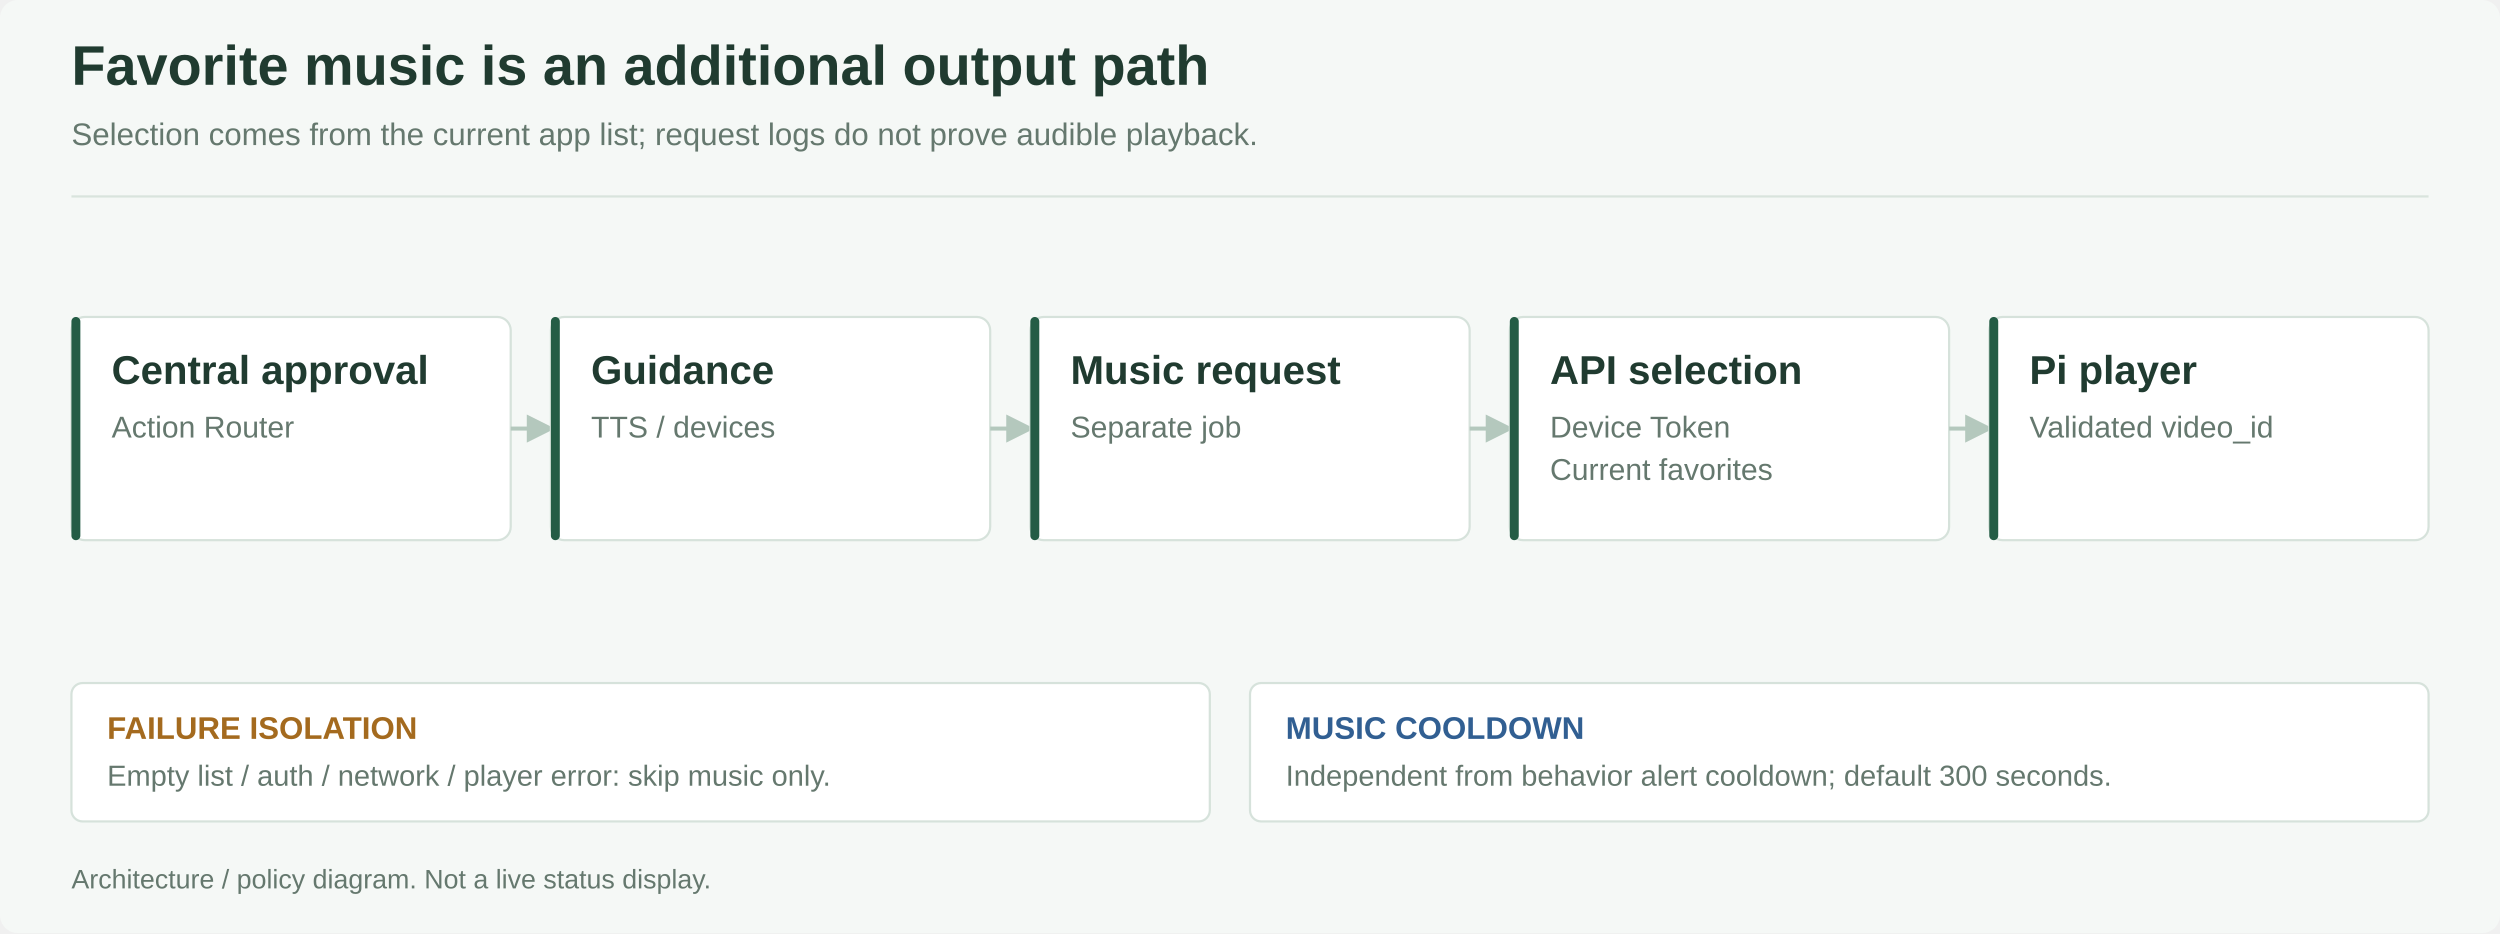
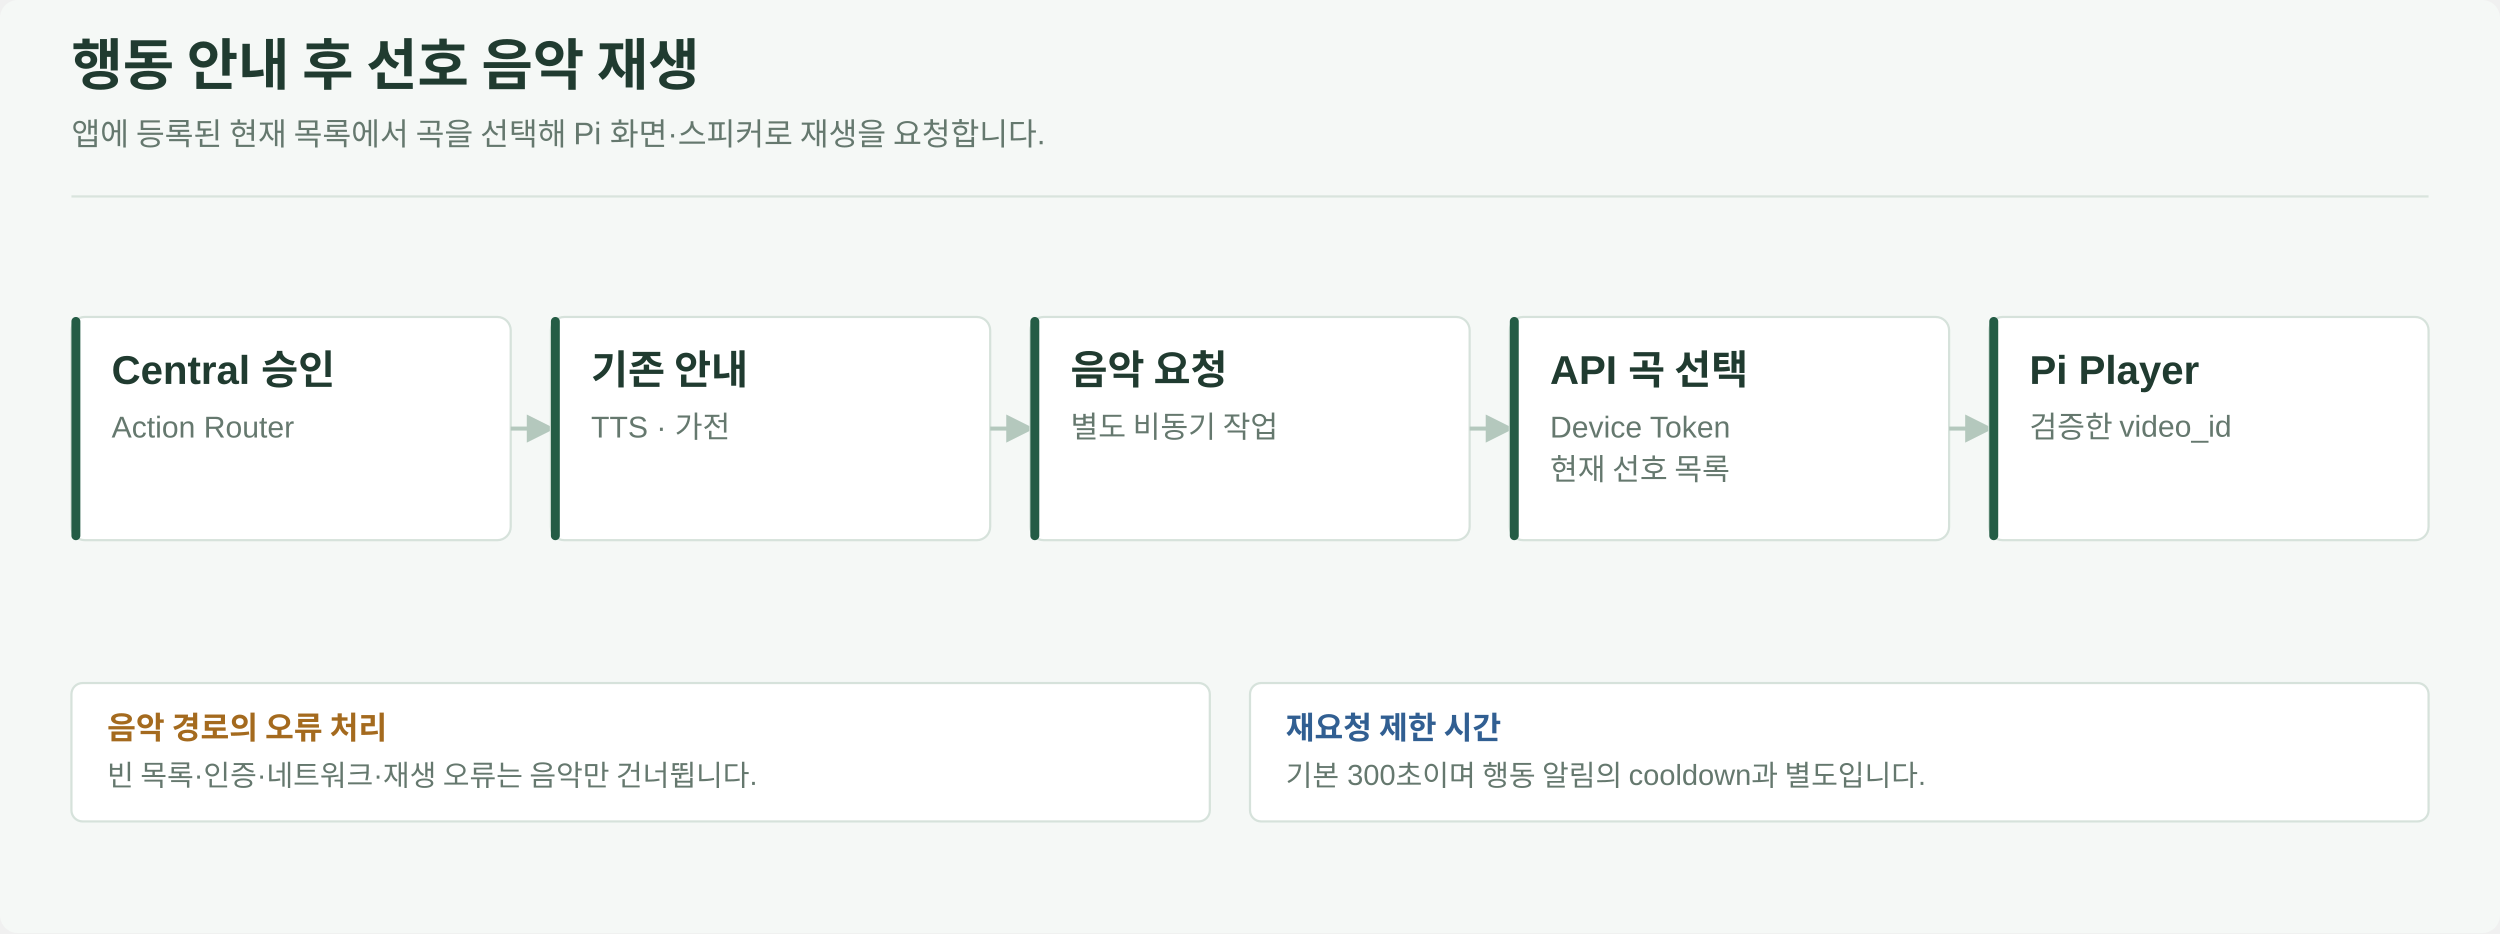
<svg xmlns="http://www.w3.org/2000/svg" width="1120" height="418" viewBox="0 0 1120 418" role="img" aria-labelledby="title desc">
  <defs>
    <marker id="arrow" markerWidth="7" markerHeight="7" refX="6" refY="3.5" orient="auto">
      <path d="M0 0L7 3.5L0 7Z" fill="#b4c8bd" />
    </marker>
  </defs>
  <rect width="1120" height="418" rx="8" fill="#f5f8f6" />
-   <g font-family="Arial, Helvetica, sans-serif">
-     <text x="32" y="38" fill="#203b30" font-size="25" font-weight="700">Favorite music is an additional output path</text>
-     <text x="32" y="65" fill="#65786e" font-size="14" font-weight="400">Selection comes from the current app list; request logs do not prove audible playback.</text>
+   <g font-family="'Malgun Gothic', 'Apple SD Gothic Neo', 'Noto Sans KR', Arial, sans-serif">
+     <text x="32" y="38" fill="#203b30" font-size="25" font-weight="700">행동 안내 후 선호 음악 재생</text>
+     <text x="32" y="65" fill="#65786e" font-size="14" font-weight="400">앱에 등록된 현재 목록에서 곡을 선택해 Pi 화면·스피커로 재생을 요청합니다.</text>
    <path d="M32 88H1088" stroke="#d9e4dd" />
    <rect x="32" y="142" width="196.8" height="100" rx="6" fill="#fff" stroke="#d6e2db" />
    <rect x="32" y="142" width="4" height="100" rx="2" fill="#245c45" />
-     <text x="50" y="172" fill="#203b30" font-size="18" font-weight="700">Central approval</text>
+     <text x="50" y="172" fill="#203b30" font-size="18" font-weight="700">Central 승인</text>
    <text x="50" y="196" fill="#65786e" font-size="13.5" font-weight="400">Action Router</text>
    <path d="M228.8 192H246.8" fill="none" stroke="#b4c8bd" stroke-width="1.8" marker-end="url(#arrow)" />
    <rect x="246.8" y="142" width="196.8" height="100" rx="6" fill="#fff" stroke="#d6e2db" />
    <rect x="246.8" y="142" width="4" height="100" rx="2" fill="#245c45" />
-     <text x="264.8" y="172" fill="#203b30" font-size="18" font-weight="700">Guidance</text>
-     <text x="264.8" y="196" fill="#65786e" font-size="13.5" font-weight="400">TTS / devices</text>
+     <text x="264.8" y="172" fill="#203b30" font-size="18" font-weight="700">기존 안내</text>
+     <text x="264.8" y="196" fill="#65786e" font-size="13.5" font-weight="400">TTS · 가전</text>
    <path d="M443.6 192H461.6" fill="none" stroke="#b4c8bd" stroke-width="1.8" marker-end="url(#arrow)" />
    <rect x="461.6" y="142" width="196.8" height="100" rx="6" fill="#fff" stroke="#d6e2db" />
    <rect x="461.6" y="142" width="4" height="100" rx="2" fill="#245c45" />
-     <text x="479.6" y="172" fill="#203b30" font-size="18" font-weight="700">Music request</text>
-     <text x="479.6" y="196" fill="#65786e" font-size="13.5" font-weight="400">Separate job</text>
+     <text x="479.6" y="172" fill="#203b30" font-size="18" font-weight="700">음악 요청</text>
+     <text x="479.6" y="196" fill="#65786e" font-size="13.5" font-weight="400">별도 비동기 작업</text>
    <path d="M658.4 192H676.4" fill="none" stroke="#b4c8bd" stroke-width="1.8" marker-end="url(#arrow)" />
    <rect x="676.4" y="142" width="196.8" height="100" rx="6" fill="#fff" stroke="#d6e2db" />
    <rect x="676.4" y="142" width="4" height="100" rx="2" fill="#245c45" />
-     <text x="694.4" y="172" fill="#203b30" font-size="18" font-weight="700">API selection</text>
+     <text x="694.4" y="172" fill="#203b30" font-size="18" font-weight="700">API 곡 선택</text>
    <text x="694.4" y="196" fill="#65786e" font-size="13.5" font-weight="400">Device Token</text>
-     <text x="694.4" y="215" fill="#65786e" font-size="13.5" font-weight="400">Current favorites</text>
+     <text x="694.4" y="215" fill="#65786e" font-size="13.5" font-weight="400">현재 선호 목록</text>
    <path d="M873.2 192H891.2" fill="none" stroke="#b4c8bd" stroke-width="1.8" marker-end="url(#arrow)" />
    <rect x="891.2" y="142" width="196.8" height="100" rx="6" fill="#fff" stroke="#d6e2db" />
    <rect x="891.2" y="142" width="4" height="100" rx="2" fill="#245c45" />
-     <text x="909.2" y="172" fill="#203b30" font-size="18" font-weight="700">Pi player</text>
-     <text x="909.2" y="196" fill="#65786e" font-size="13.5" font-weight="400">Validated video_id</text>
+     <text x="909.2" y="172" fill="#203b30" font-size="18" font-weight="700">Pi Player</text>
+     <text x="909.2" y="196" fill="#65786e" font-size="13.5" font-weight="400">검증한 video_id</text>
    <rect x="32" y="306" width="510" height="62" rx="5" fill="#fff" stroke="#d6e2db" />
-     <text x="48" y="331" fill="#a46a1e" font-size="14" font-weight="700">FAILURE ISOLATION</text>
-     <text x="48" y="352" fill="#65786e" font-size="13" font-weight="400">Empty list / auth / network / player error: skip music only.</text>
+     <text x="48" y="331" fill="#a46a1e" font-size="14" font-weight="700">음악 경로의 오류 처리</text>
+     <text x="48" y="352" fill="#65786e" font-size="13" font-weight="400">빈 목록·인증·네트워크·재생 오류는 음악만 건너뜁니다.</text>
    <rect x="560" y="306" width="528" height="62" rx="5" fill="#fff" stroke="#d6e2db" />
-     <text x="576" y="331" fill="#315f92" font-size="14" font-weight="700">MUSIC COOLDOWN</text>
-     <text x="576" y="352" fill="#65786e" font-size="13" font-weight="400">Independent from behavior alert cooldown; default 300 seconds.</text>
-     <text x="32" y="398" fill="#65786e" font-size="12" font-weight="400">Architecture / policy diagram. Not a live status display.</text>
+     <text x="576" y="331" fill="#315f92" font-size="14" font-weight="700">재요청 제한 시간</text>
+     <text x="576" y="352" fill="#65786e" font-size="13" font-weight="400">기본 300초이며 행동 알림의 cooldown과 별도입니다.</text>
  </g>
</svg>
